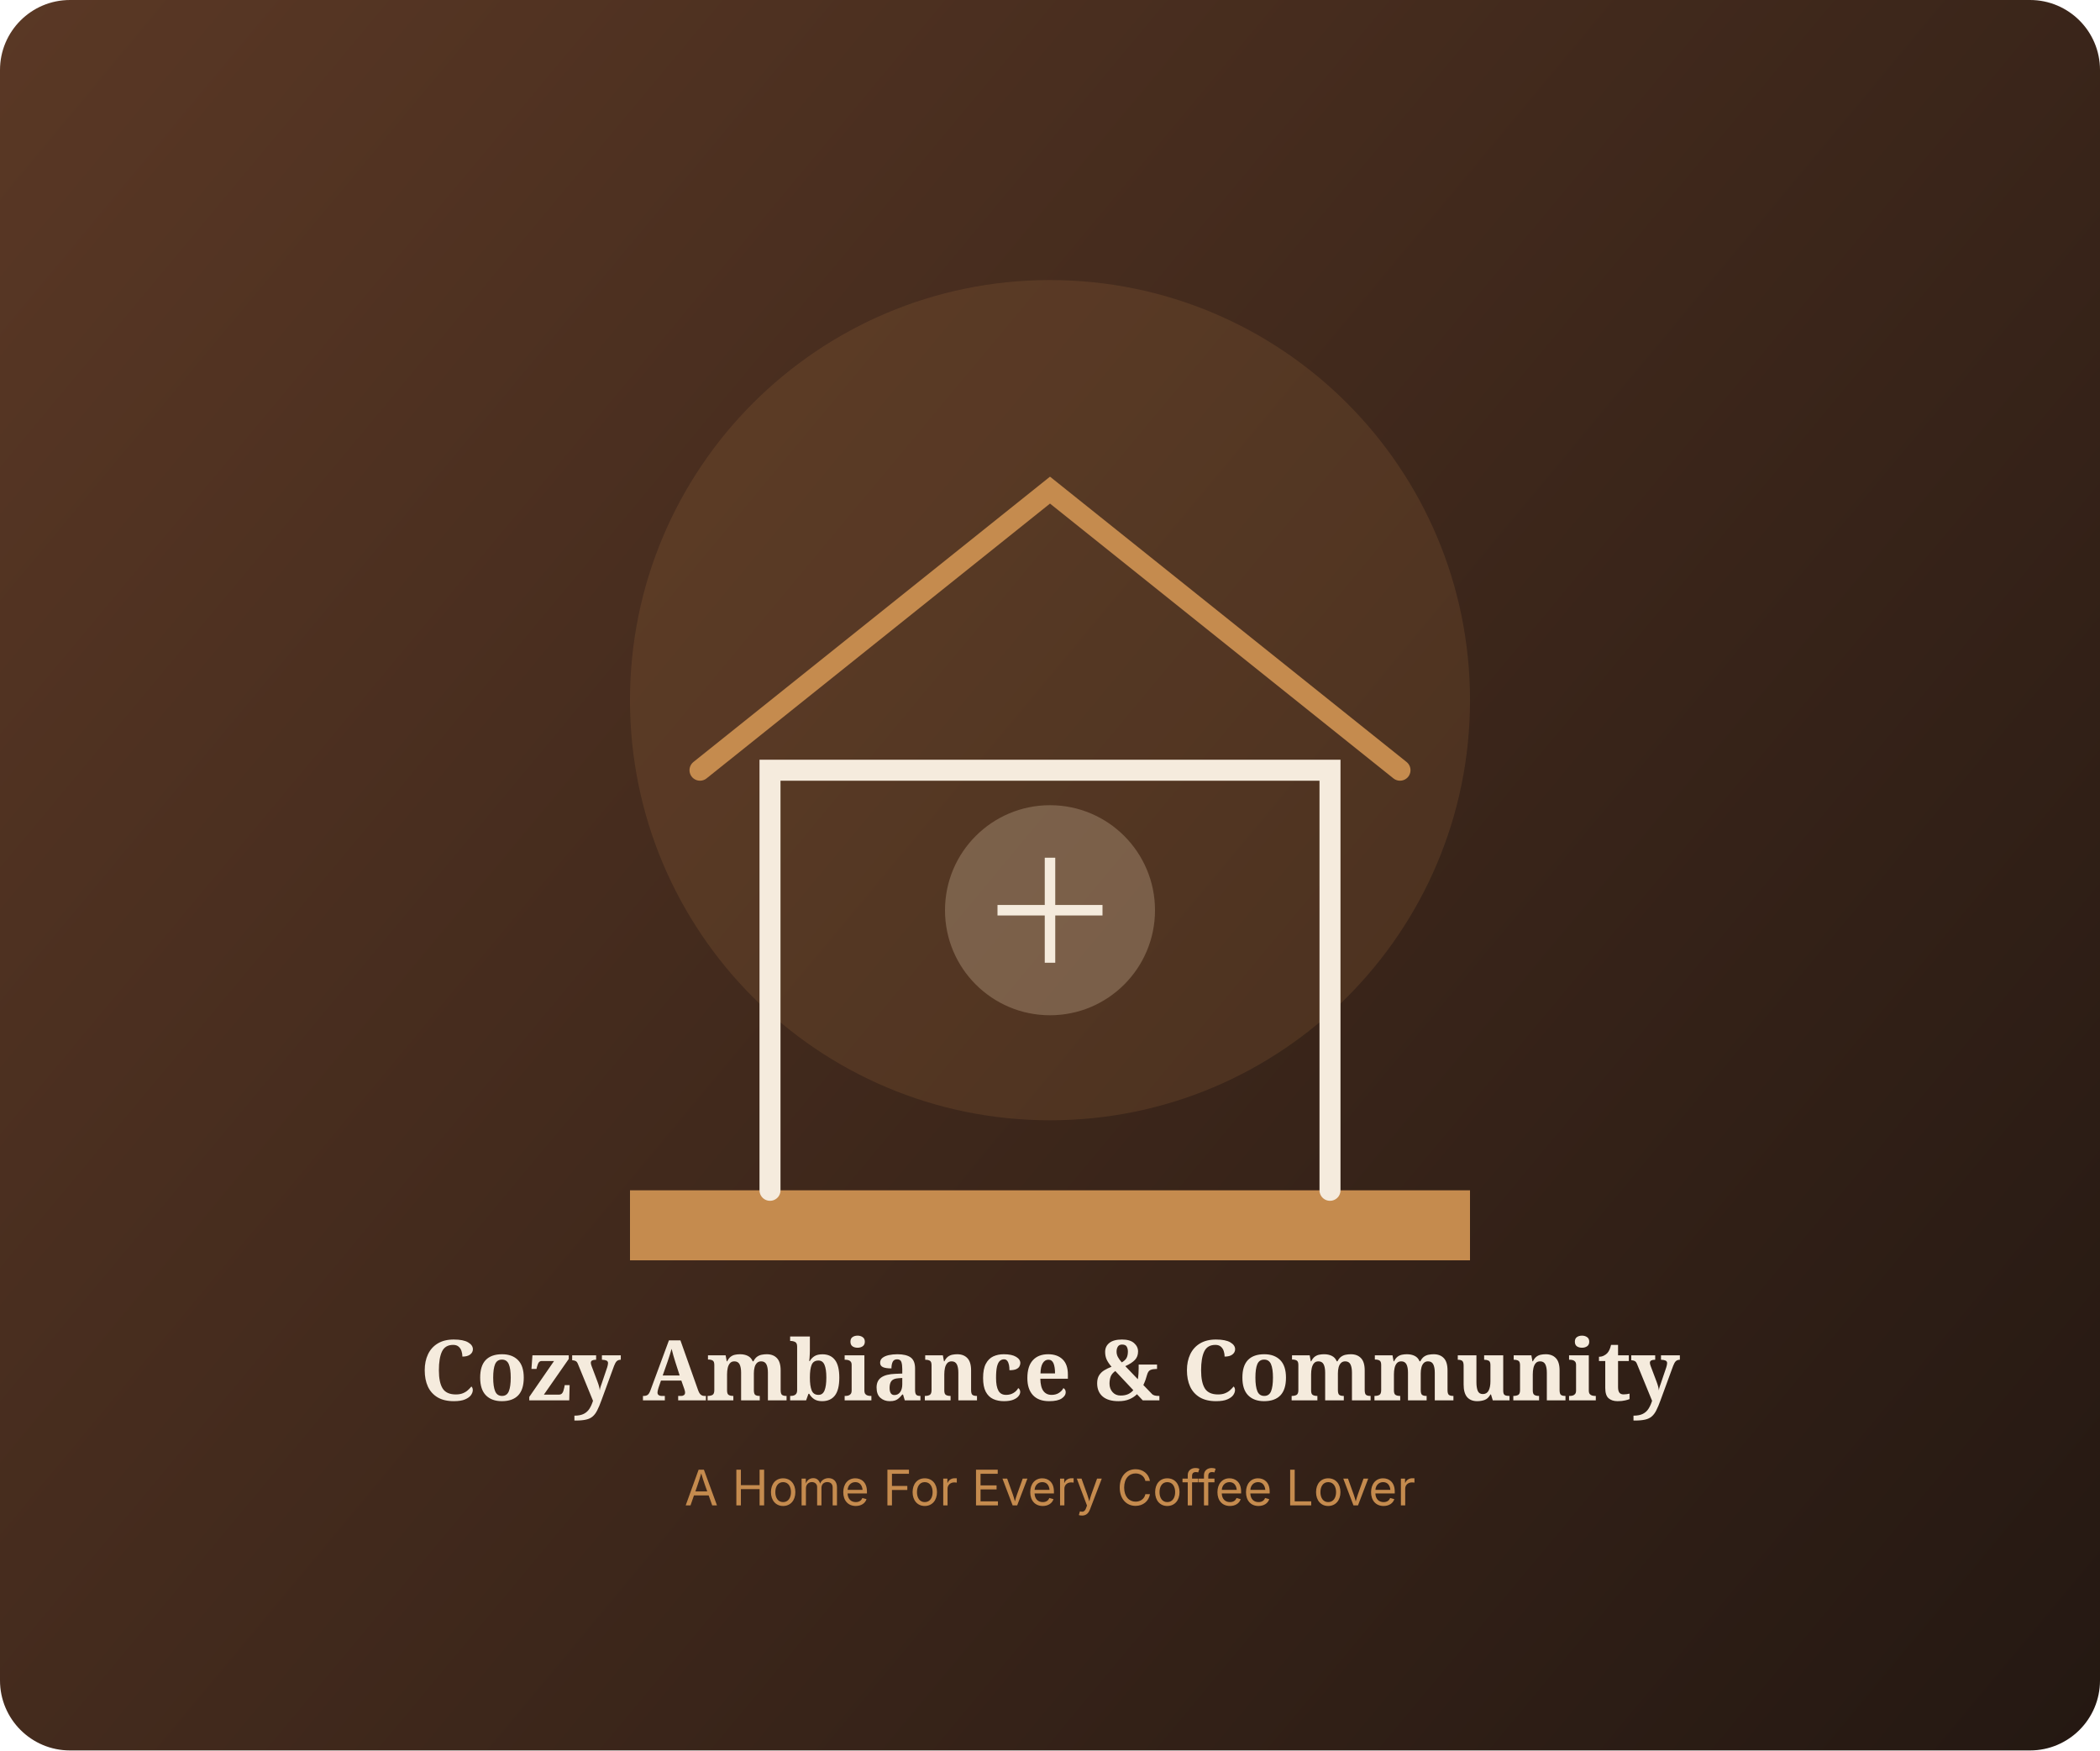
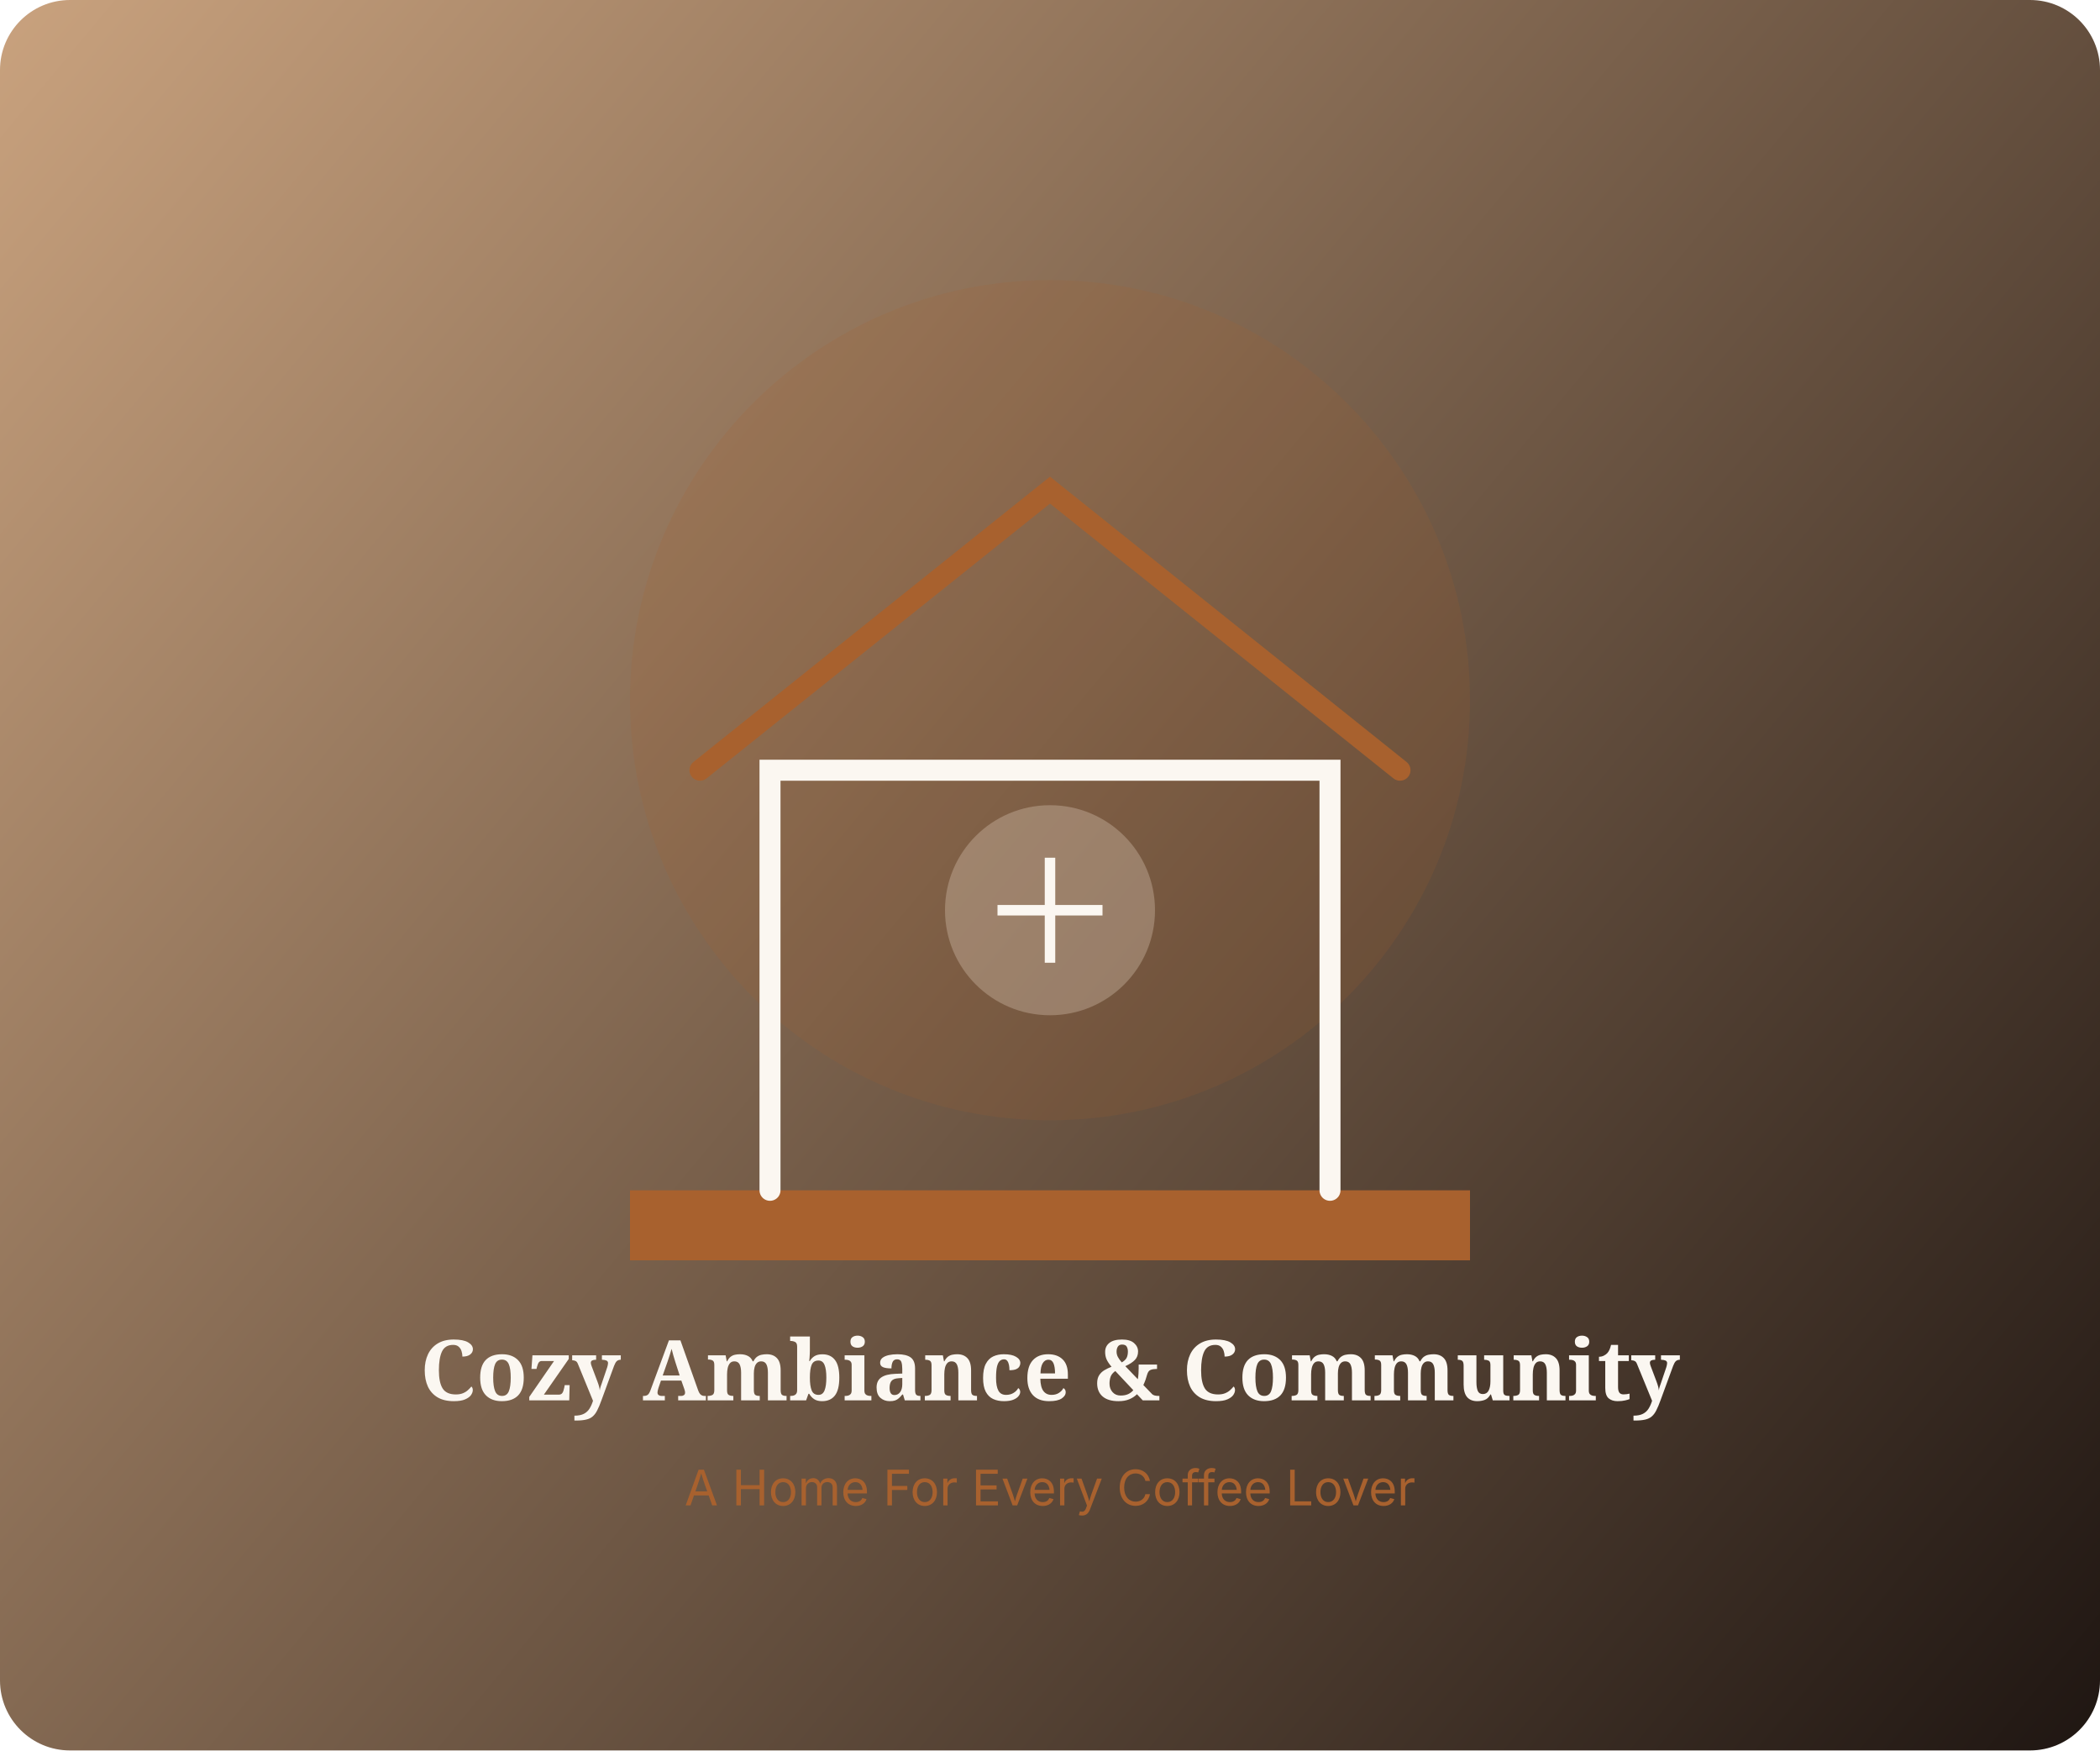
<svg xmlns="http://www.w3.org/2000/svg" viewBox="0 0 600 500" fill="none">
  <defs>
    <linearGradient id="abBg" x1="0" y1="0" x2="600" y2="500" gradientUnits="userSpaceOnUse">
-       <stop stop-color="#5A3825" />
-       <stop offset="1" stop-color="#241812" />
+       <stop stop-color="#C9A27E" />
+       <stop offset="1" stop-color="#1F1612" />
    </linearGradient>
  </defs>
  <rect width="600" height="500" rx="20" fill="url(#abBg)" />
-   <circle cx="300" cy="200" r="120" fill="#C58B4E" fill-opacity="0.15" />
-   <path d="M180 340 h240 v20 H180 z" fill="#C58B4E" />
-   <path d="M220 340 v-120 h160 v120" stroke="#F5EBDD" stroke-width="6" stroke-linecap="round" fill="none" />
-   <path d="M200 220 l100-80 100 80" stroke="#C58B4E" stroke-width="6" stroke-linecap="round" fill="none" />
-   <circle cx="300" cy="260" r="30" fill="#D8C3A5" fill-opacity="0.3" />
-   <path d="M285 260 h30 M300 245 v30" stroke="#F5EBDD" stroke-width="3" />
-   <text x="300" y="400" text-anchor="middle" font-family="'Playfair Display', serif" font-size="24" font-weight="700" fill="#F5EBDD">Cozy Ambiance &amp; Community</text>
-   <text x="300" y="430" text-anchor="middle" font-family="'Inter', sans-serif" font-size="14" fill="#C58B4E">A Home For Every Coffee Lover</text>
+   <circle cx="300" cy="200" r="120" fill="#A8612E" fill-opacity="0.15" />
+   <path d="M180 340 h240 v20 H180 z" fill="#A8612E" />
+   <path d="M220 340 v-120 h160 v120" stroke="#FBF7F1" stroke-width="6" stroke-linecap="round" fill="none" />
+   <path d="M200 220 l100-80 100 80" stroke="#A8612E" stroke-width="6" stroke-linecap="round" fill="none" />
+   <circle cx="300" cy="260" r="30" fill="#EADBC8" fill-opacity="0.3" />
+   <path d="M285 260 h30 M300 245 v30" stroke="#FBF7F1" stroke-width="3" />
+   <text x="300" y="400" text-anchor="middle" font-family="'Playfair Display', serif" font-size="24" font-weight="700" fill="#FBF7F1">Cozy Ambiance &amp; Community</text>
+   <text x="300" y="430" text-anchor="middle" font-family="'Inter', sans-serif" font-size="14" fill="#A8612E">A Home For Every Coffee Lover</text>
</svg>
